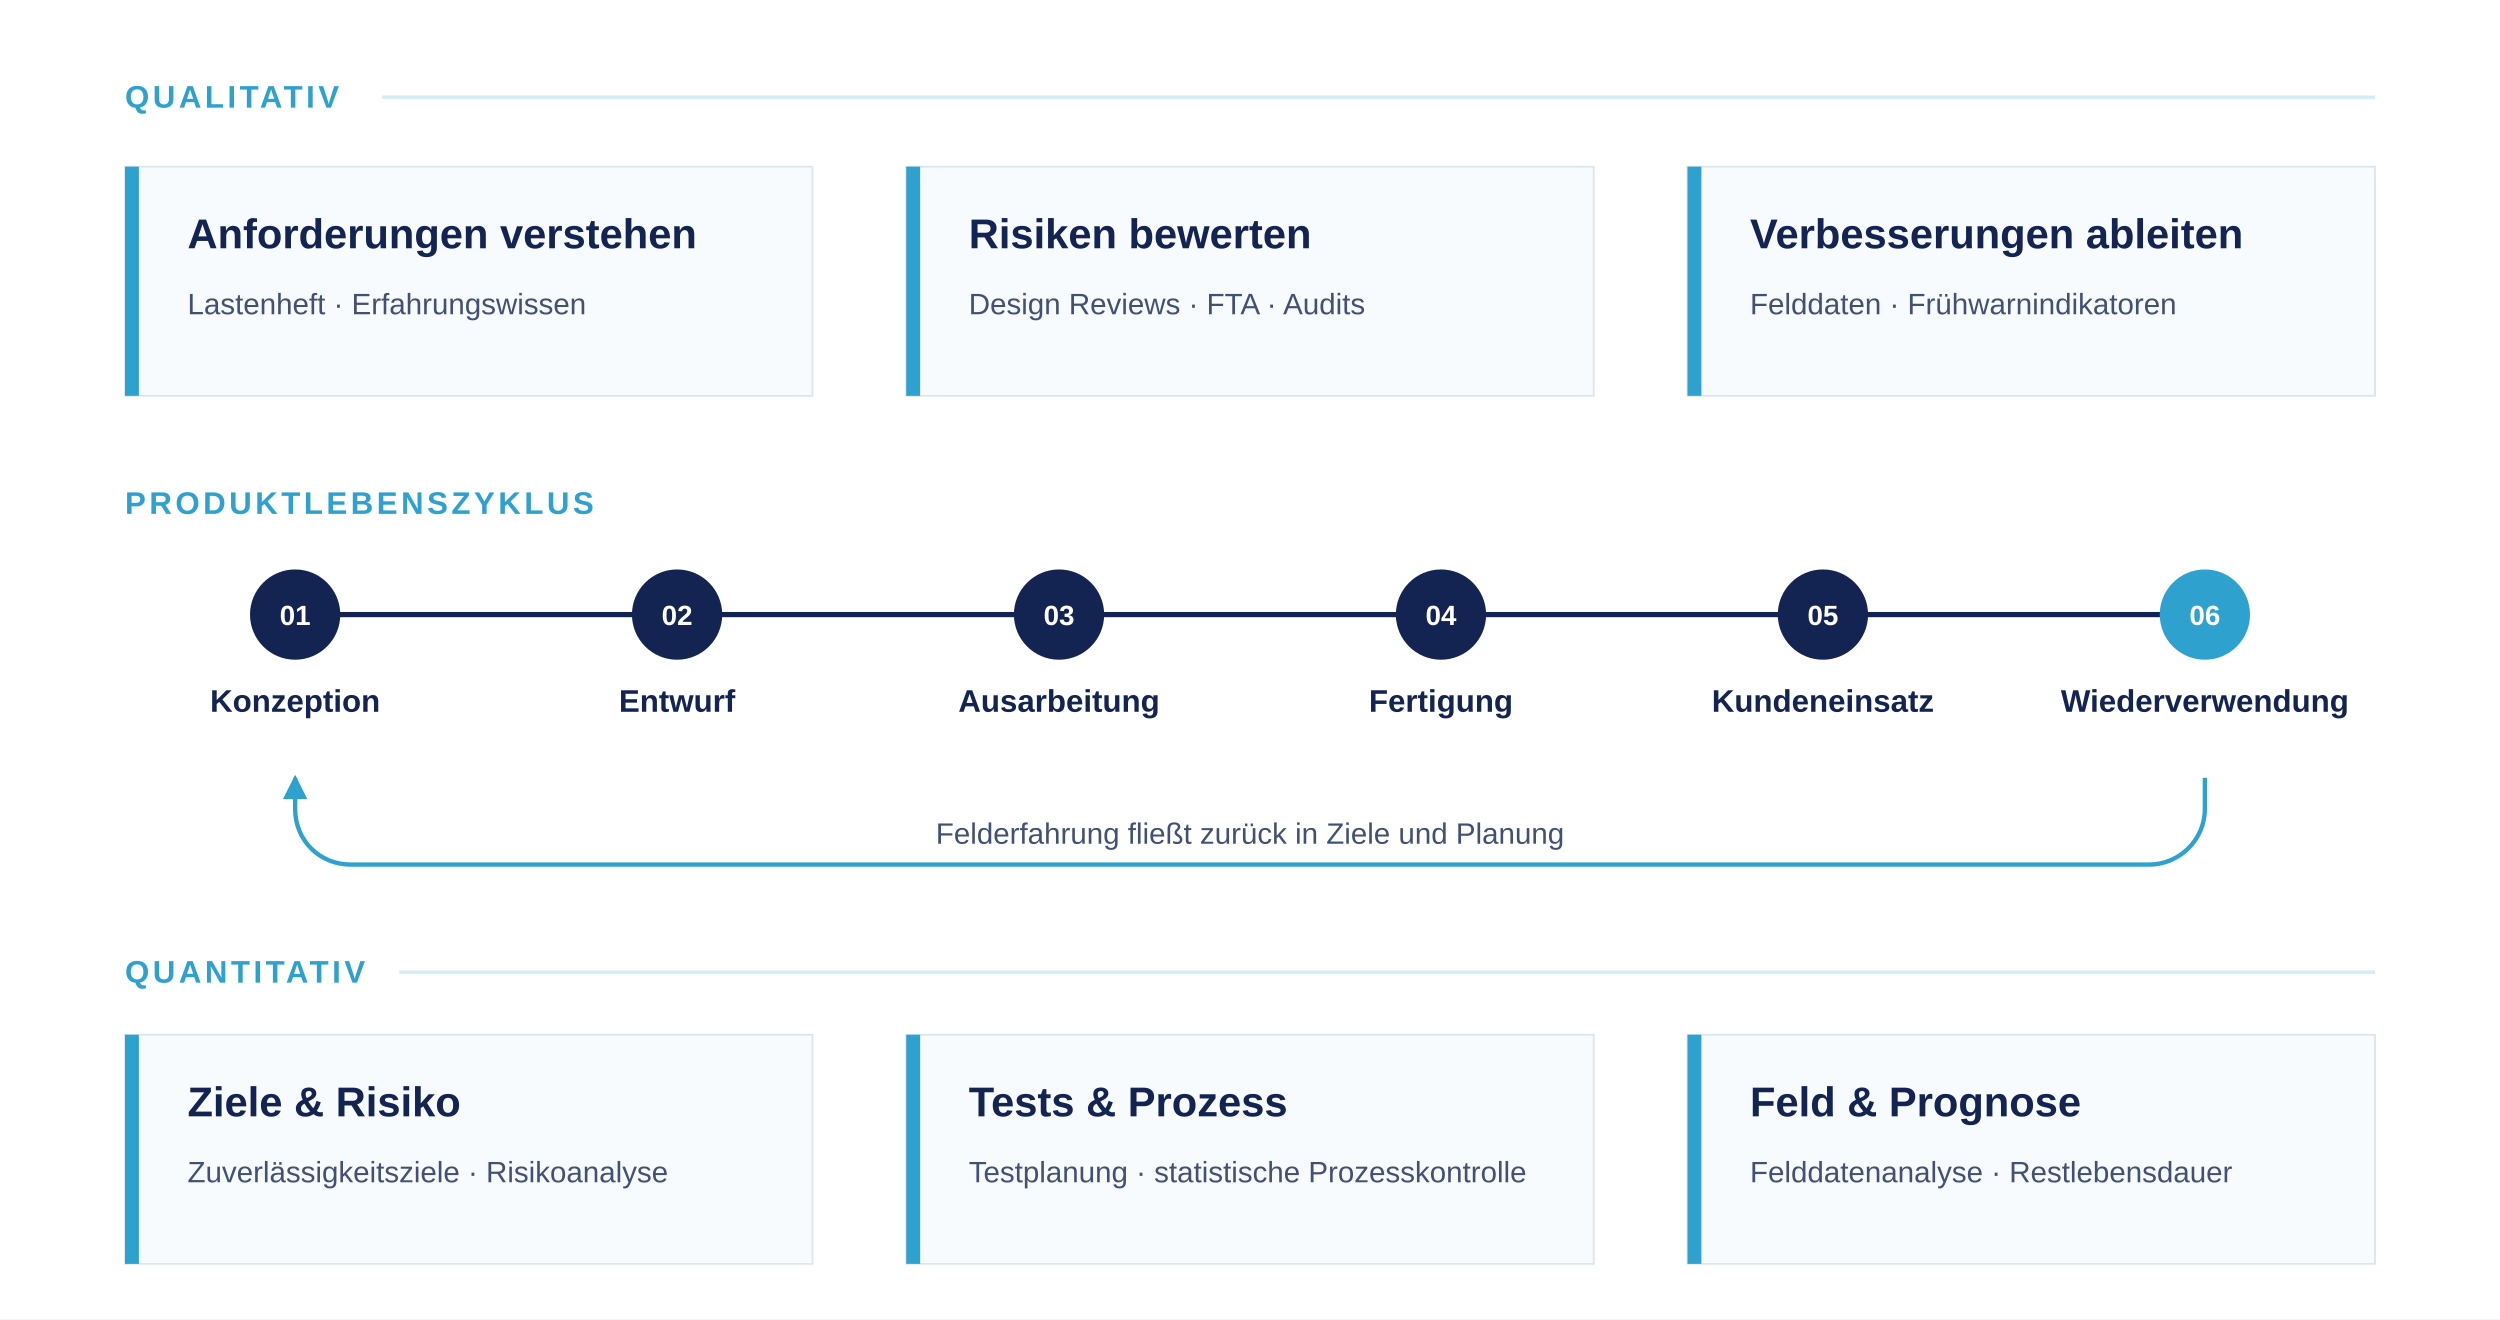
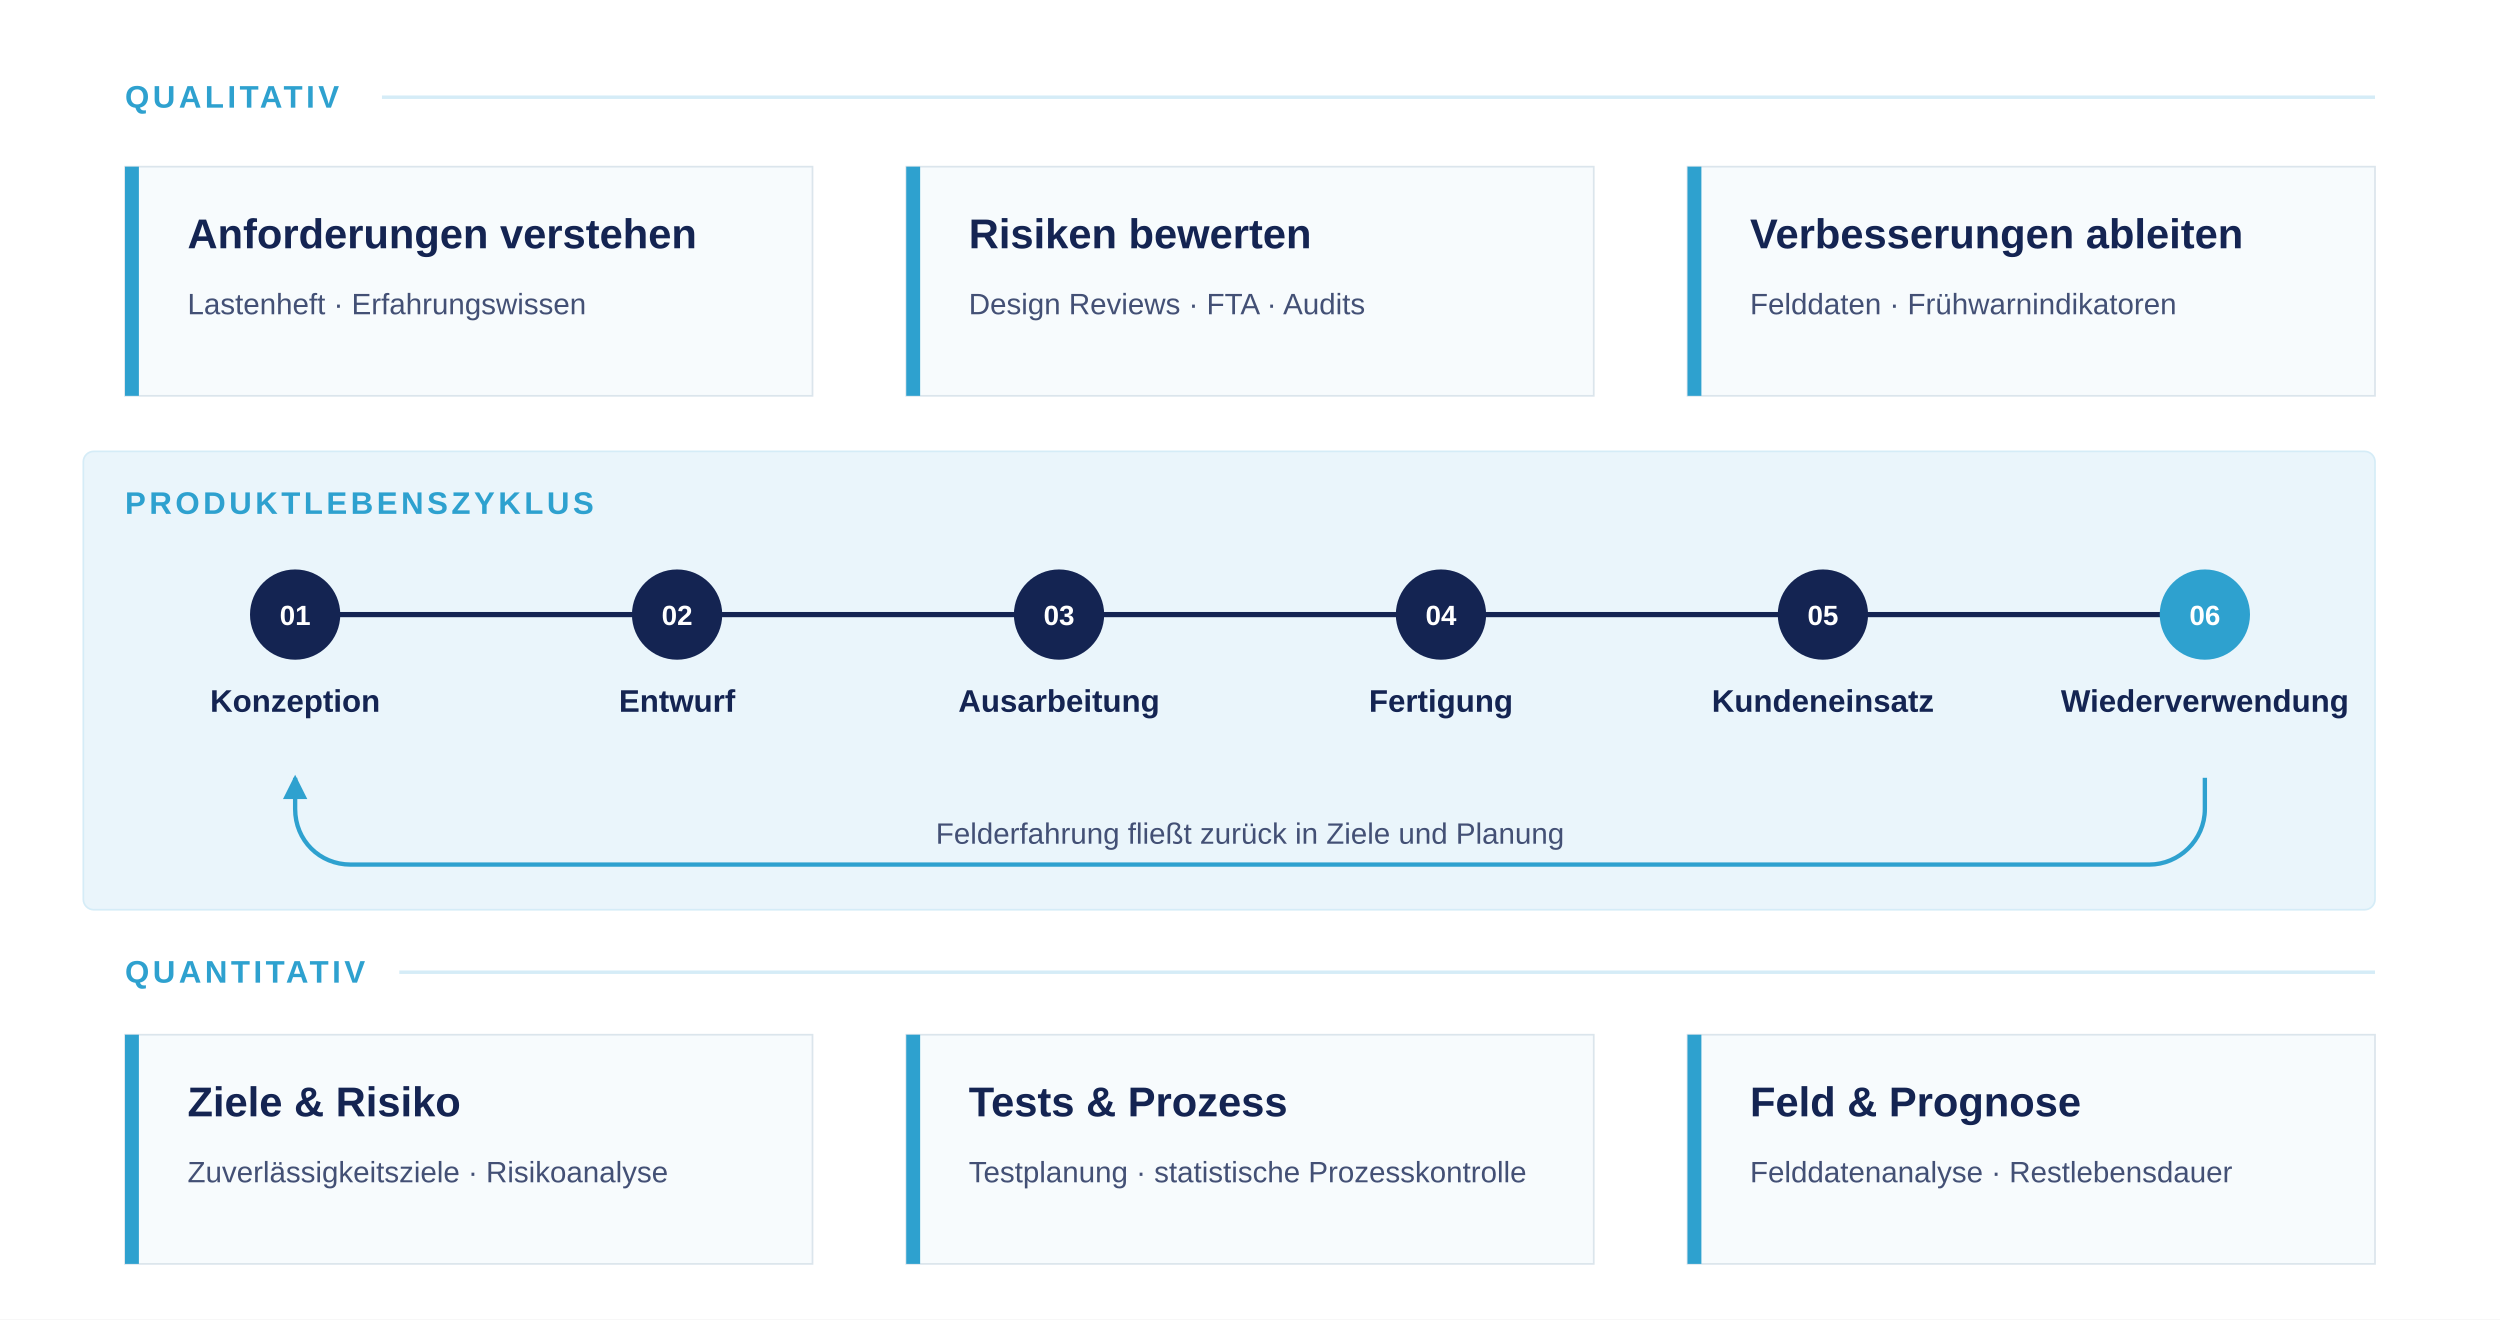
<svg xmlns="http://www.w3.org/2000/svg" width="1440" height="760" viewBox="0 0 1440 760" role="img" aria-labelledby="title desc" xml:lang="de">
  <defs>
    <marker id="arrow" viewBox="0 0 10 10" refX="8" refY="5" markerWidth="7" markerHeight="7" orient="auto-start-reverse">
      <path d="M1 1l8 4-8 4z" fill="#2ea1cf" />
    </marker>
    <style>
      .label{font:700 18px Arial,sans-serif;letter-spacing:2px;fill:#2ea1cf}
      .heading{font:700 24px Arial,sans-serif;fill:#142452}
      .copy{font:400 17px Arial,sans-serif;fill:#435075}
      .stage{font:700 18px Arial,sans-serif;fill:#142452}
      .number{font:700 16px Arial,sans-serif;fill:#fff}
    </style>
  </defs>
  <rect width="1440" height="760" fill="#fff" />
  <text class="label" x="72" y="62">QUALITATIV</text>
  <path d="M220 56h1148" stroke="#d5ecf7" stroke-width="2" />
  <g>
    <rect x="72" y="96" width="396" height="132" fill="#f7fbfd" stroke="#dbe5ec" />
    <path d="M72 96h8v132h-8z" fill="#2ea1cf" />
    <text class="heading" x="108" y="143">Anforderungen verstehen</text>
    <text class="copy" x="108" y="181">Lastenheft · Erfahrungswissen</text>
  </g>
  <g>
    <rect x="522" y="96" width="396" height="132" fill="#f7fbfd" stroke="#dbe5ec" />
    <path d="M522 96h8v132h-8z" fill="#2ea1cf" />
    <text class="heading" x="558" y="143">Risiken bewerten</text>
    <text class="copy" x="558" y="181">Design Reviews · FTA · Audits</text>
  </g>
  <g>
    <rect x="972" y="96" width="396" height="132" fill="#f7fbfd" stroke="#dbe5ec" />
    <path d="M972 96h8v132h-8z" fill="#2ea1cf" />
    <text class="heading" x="1008" y="143">Verbesserungen ableiten</text>
    <text class="copy" x="1008" y="181">Felddaten · Frühwarnindikatoren</text>
  </g>
+   <rect x="48" y="260" width="1320" height="264" rx="6" fill="#eaf5fb" stroke="#d5ecf7" />
  <text class="label" x="72" y="296">PRODUKTLEBENSZYKLUS</text>
  <path d="M170 354h1100" stroke="#142452" stroke-width="3" />
  <g text-anchor="middle">
    <circle cx="170" cy="354" r="26" fill="#142452" />
    <text class="number" x="170" y="360">01</text>
    <text class="stage" x="170" y="410">Konzeption</text>
    <circle cx="390" cy="354" r="26" fill="#142452" />
    <text class="number" x="390" y="360">02</text>
    <text class="stage" x="390" y="410">Entwurf</text>
    <circle cx="610" cy="354" r="26" fill="#142452" />
    <text class="number" x="610" y="360">03</text>
    <text class="stage" x="610" y="410">Ausarbeitung</text>
    <circle cx="830" cy="354" r="26" fill="#142452" />
    <text class="number" x="830" y="360">04</text>
    <text class="stage" x="830" y="410">Fertigung</text>
    <circle cx="1050" cy="354" r="26" fill="#142452" />
    <text class="number" x="1050" y="360">05</text>
    <text class="stage" x="1050" y="410">Kundeneinsatz</text>
    <circle cx="1270" cy="354" r="26" fill="#2ea1cf" />
    <text class="number" x="1270" y="360">06</text>
    <text class="stage" x="1270" y="410">Wiederverwendung</text>
  </g>
  <path d="M1270 448v18c0 18-15 32-32 32H202c-18 0-32-14-32-32v-18" fill="none" stroke="#2ea1cf" stroke-width="2.5" marker-end="url(#arrow)" />
  <text class="copy" x="720" y="486" text-anchor="middle">Felderfahrung fließt zurück in Ziele und Planung</text>
  <text class="label" x="72" y="566">QUANTITATIV</text>
  <path d="M230 560h1138" stroke="#d5ecf7" stroke-width="2" />
  <g>
    <rect x="72" y="596" width="396" height="132" fill="#f7fbfd" stroke="#dbe5ec" />
    <path d="M72 596h8v132h-8z" fill="#2ea1cf" />
    <text class="heading" x="108" y="643">Ziele &amp; Risiko</text>
    <text class="copy" x="108" y="681">Zuverlässigkeitsziele · Risikoanalyse</text>
    <rect x="522" y="596" width="396" height="132" fill="#f7fbfd" stroke="#dbe5ec" />
    <path d="M522 596h8v132h-8z" fill="#2ea1cf" />
    <text class="heading" x="558" y="643">Tests &amp; Prozess</text>
    <text class="copy" x="558" y="681">Testplanung · statistische Prozesskontrolle</text>
    <rect x="972" y="596" width="396" height="132" fill="#f7fbfd" stroke="#dbe5ec" />
    <path d="M972 596h8v132h-8z" fill="#2ea1cf" />
    <text class="heading" x="1008" y="643">Feld &amp; Prognose</text>
    <text class="copy" x="1008" y="681">Felddatenanalyse · Restlebensdauer</text>
  </g>
</svg>
